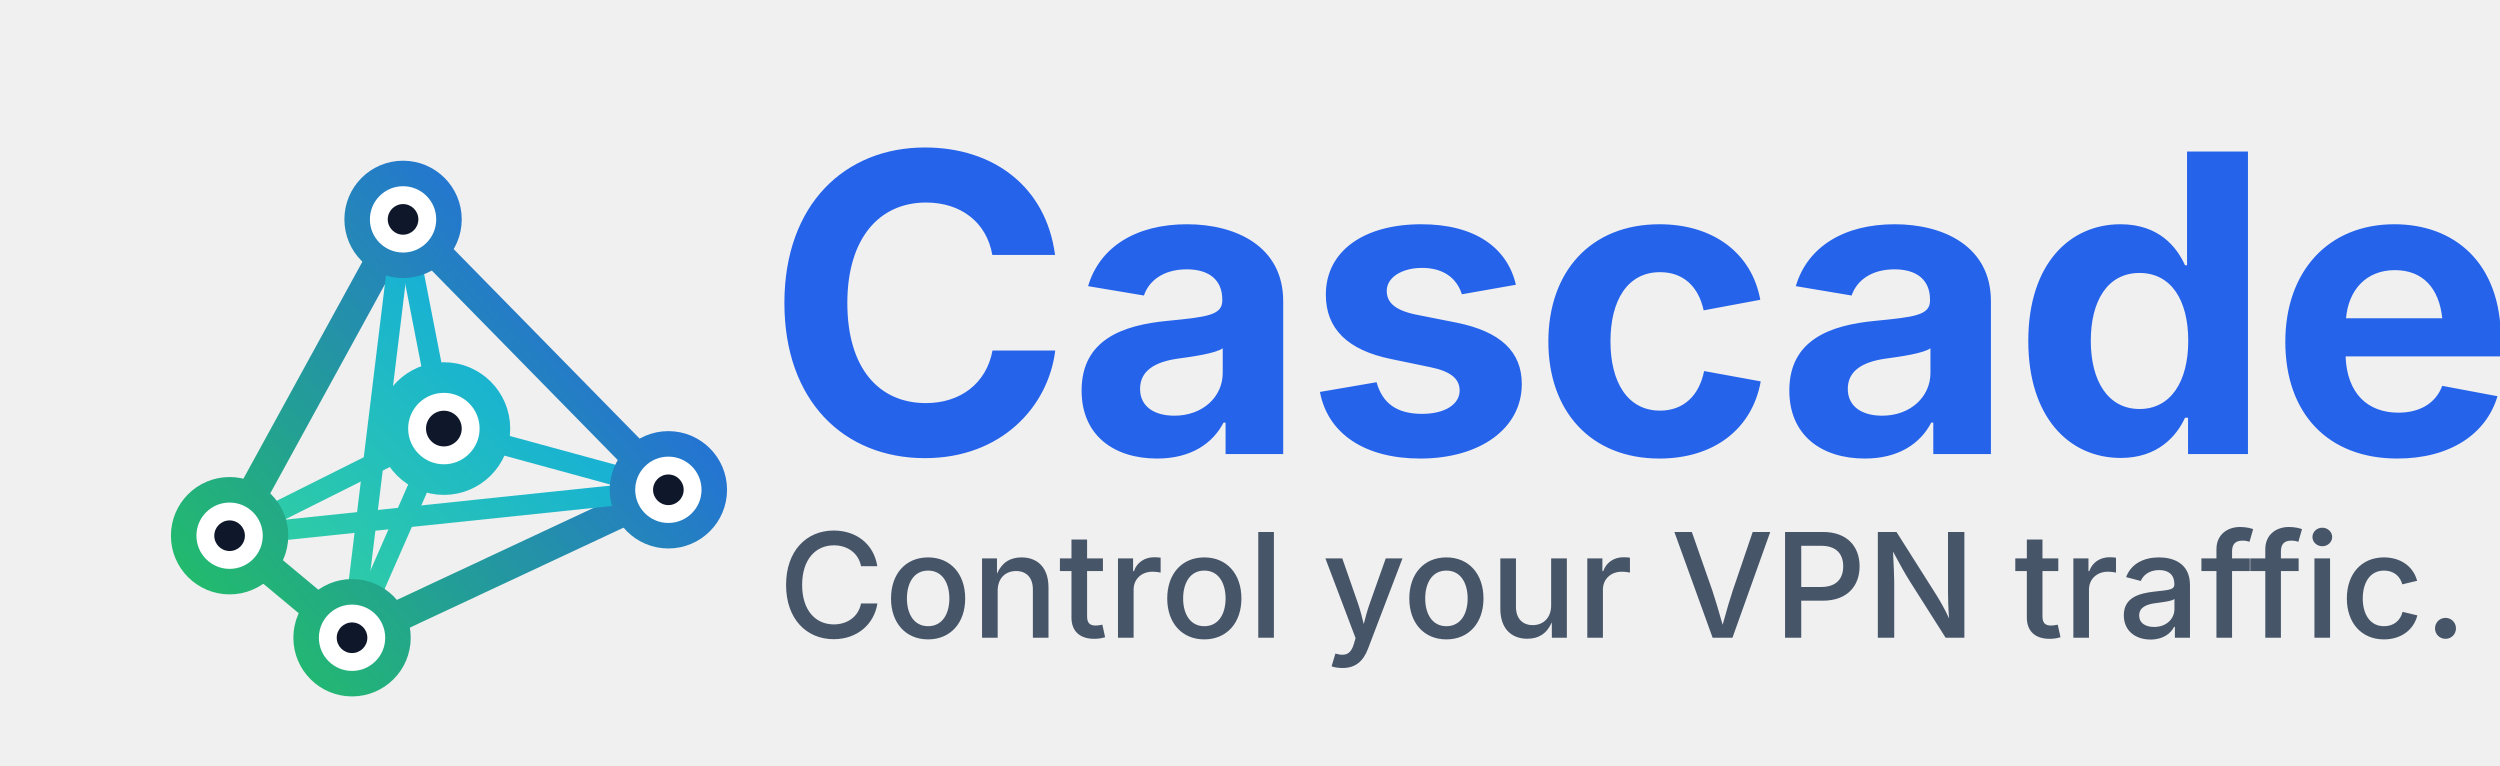
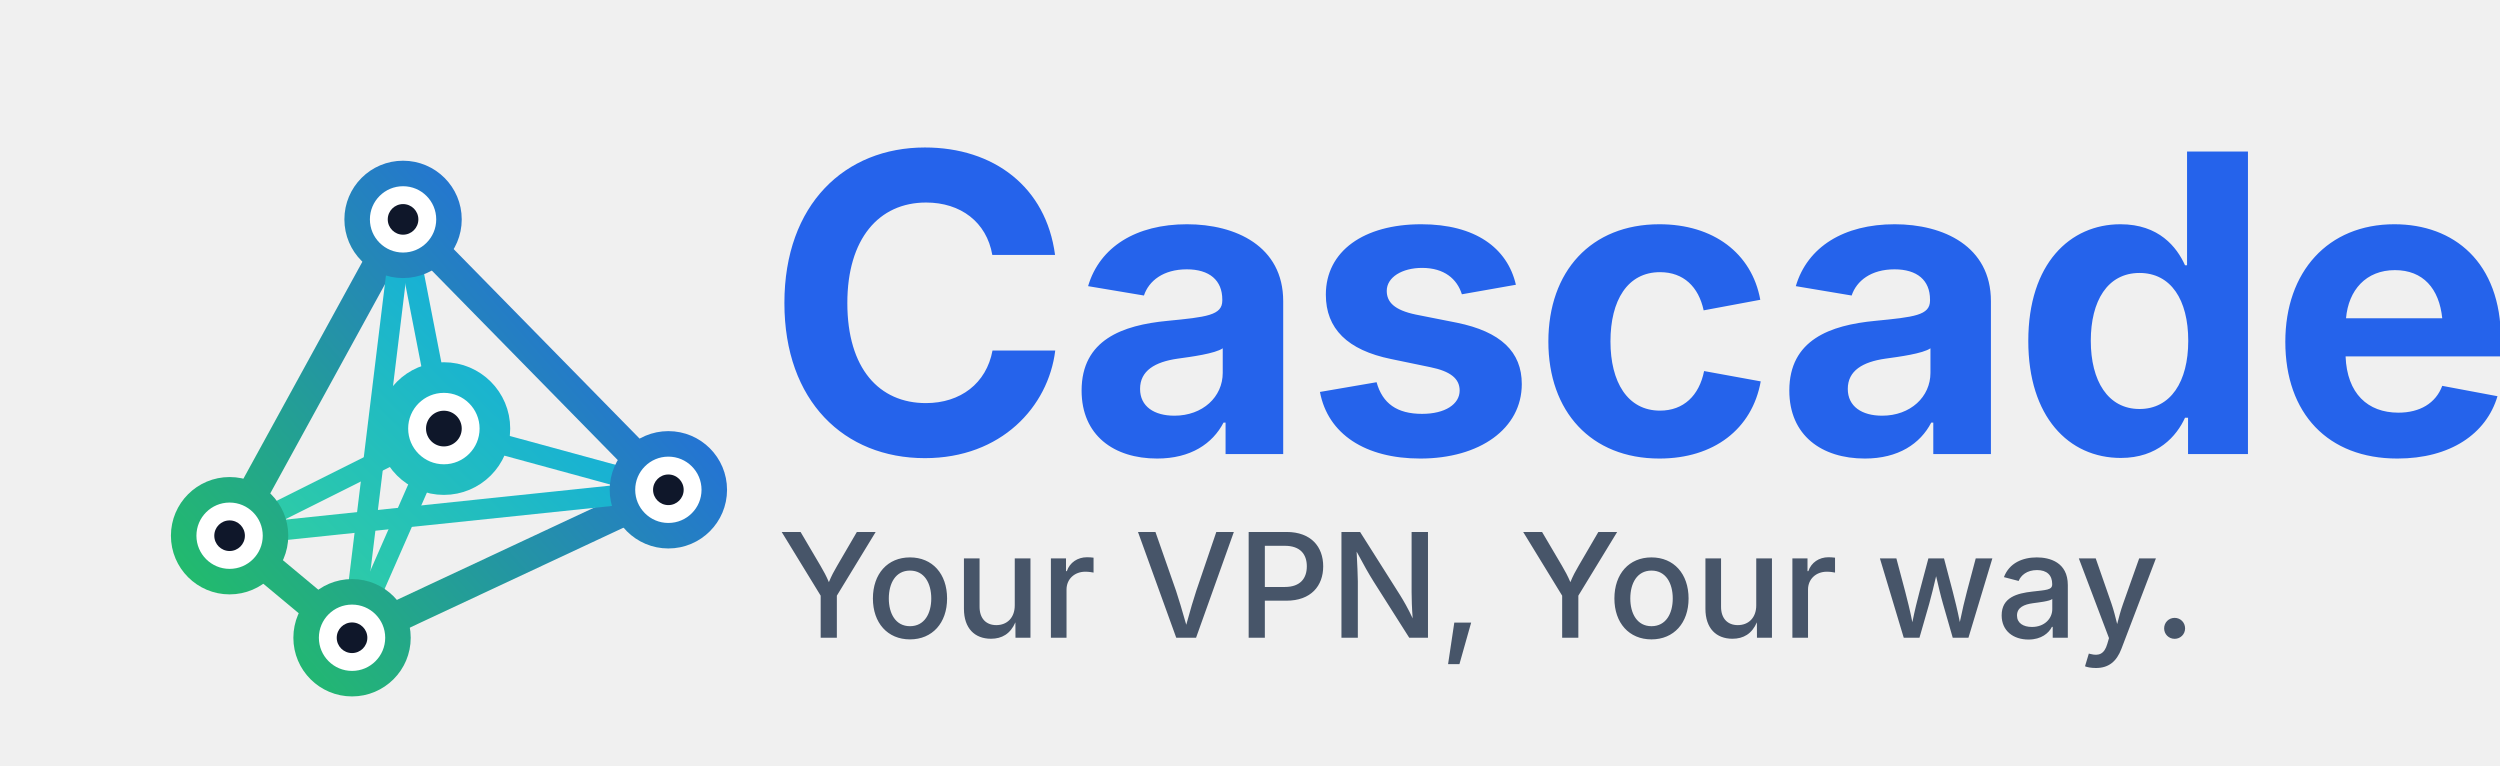
<svg xmlns="http://www.w3.org/2000/svg" width="980" height="300" viewBox="0 0 980 300" fill="none" role="img" aria-labelledby="title desc">
  <defs>
    <linearGradient id="gradA" x1="36" y1="230" x2="232" y2="58" gradientUnits="userSpaceOnUse">
      <stop offset="0" stop-color="#22C55E" />
      <stop offset="1" stop-color="#2563EB" />
    </linearGradient>
    <linearGradient id="gradB" x1="70" y1="214" x2="204" y2="76" gradientUnits="userSpaceOnUse">
      <stop offset="0" stop-color="#34D399" />
      <stop offset="1" stop-color="#0EA5E9" />
    </linearGradient>
    <style>
      .brand { fill: #2563EB; font: 700 163px Inter, ui-sans-serif, system-ui, -apple-system, "Segoe UI", Roboto, Arial, sans-serif; letter-spacing: -2px; }
      .tag   { fill: #475569; font: 500 57px Inter, ui-sans-serif, system-ui, -apple-system, "Segoe UI", Roboto, Arial, sans-serif; letter-spacing: -0.2px; }
      .edgeA { stroke: url(#gradA); stroke-width: 12; stroke-linecap: round; stroke-linejoin: round; }
      .edgeB { stroke: url(#gradB); stroke-width: 8;  stroke-linecap: round; stroke-linejoin: round; }
      .nodeOuter     { fill: white; stroke: url(#gradA); stroke-width: 10; }
      .nodeInner     { fill: #0F172A; }
      .controller    { fill: white; stroke: url(#gradB); stroke-width: 12; }
      .controllerCore{ fill: #0F172A; }

    </style>
  </defs>
  <g transform="translate(20 20)">
    <path class="edgeA" d="M70 190 L138 66 L242 172 L118 230 Z" />
    <path class="edgeB" d="M70 190 L242 172" />
    <path class="edgeB" d="M138 66 L118 230" />
    <path class="edgeB" d="M154 148 L138 66" />
    <path class="edgeB" d="M154 148 L70 190" />
    <path class="edgeB" d="M154 148 L242 172" />
    <path class="edgeB" d="M154 148 L118 230" />
    <circle class="nodeOuter" cx="138" cy="66" r="18" />
    <circle class="nodeOuter" cx="70" cy="190" r="18" />
    <circle class="nodeOuter" cx="242" cy="172" r="18" />
    <circle class="nodeOuter" cx="118" cy="230" r="18" />
    <circle class="controller" cx="154" cy="148" r="20" />
    <circle class="controllerCore" cx="154" cy="148" r="7" />
    <circle class="nodeInner" cx="138" cy="66" r="6" />
    <circle class="nodeInner" cx="70" cy="190" r="6" />
    <circle class="nodeInner" cx="242" cy="172" r="6" />
    <circle class="nodeInner" cx="118" cy="230" r="6" />
  </g>
  <text x="300" y="178" class="brand">Cascade</text>
-   <text x="305" y="250" class="tag">Control your VPN traffic.</text>
+   <text x="305" y="250" class="tag">Your VPN, Your way.</text>
</svg>
